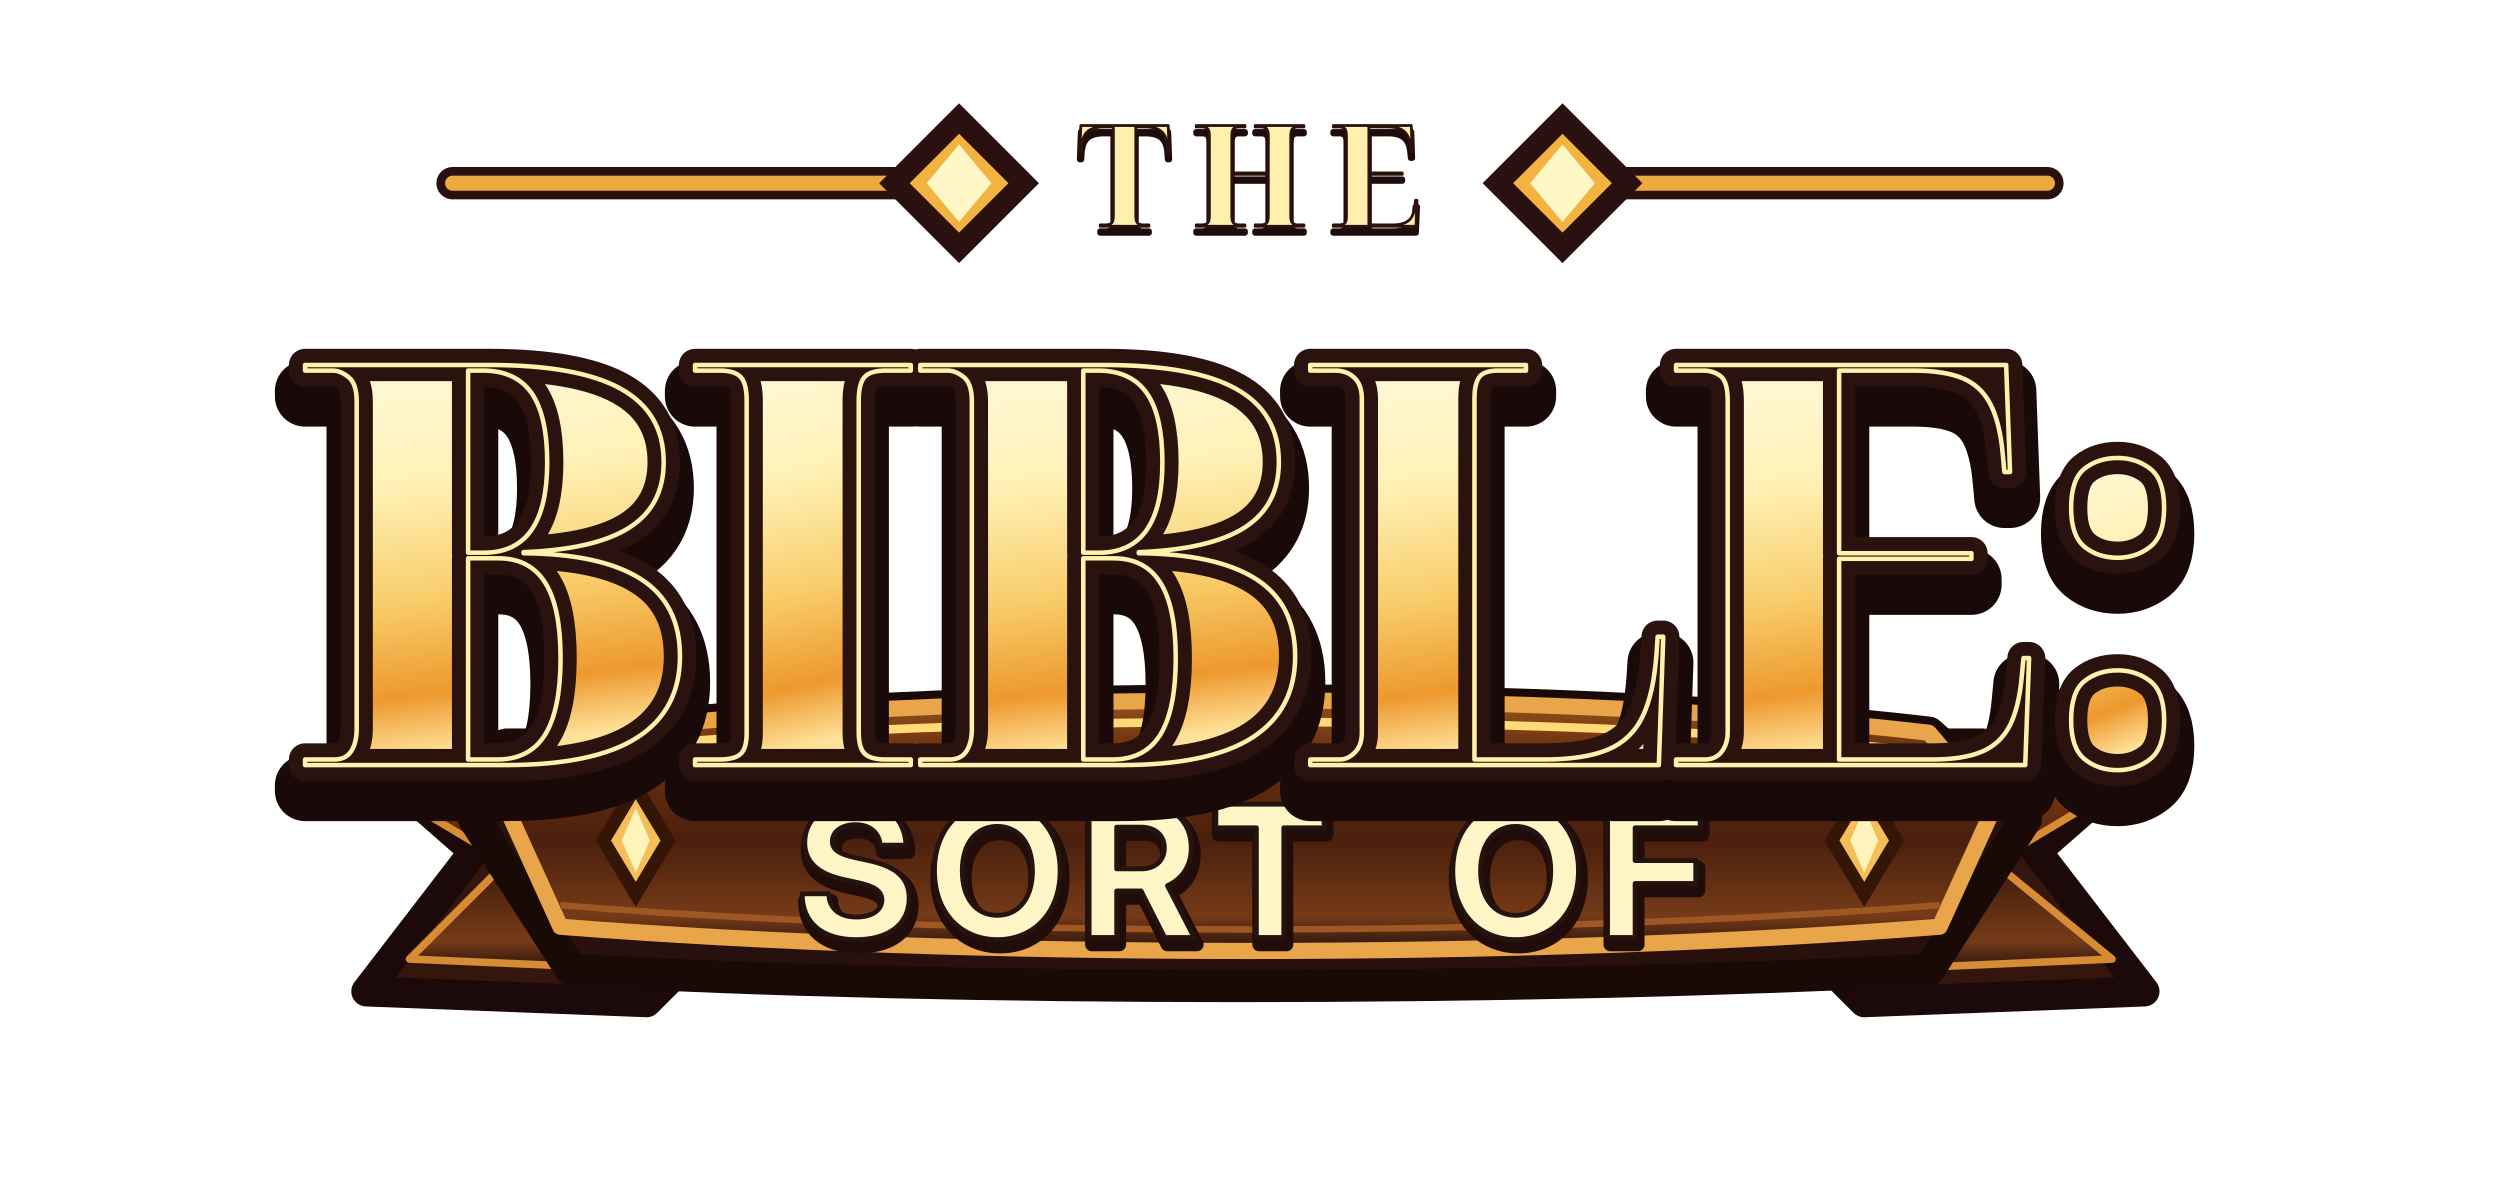
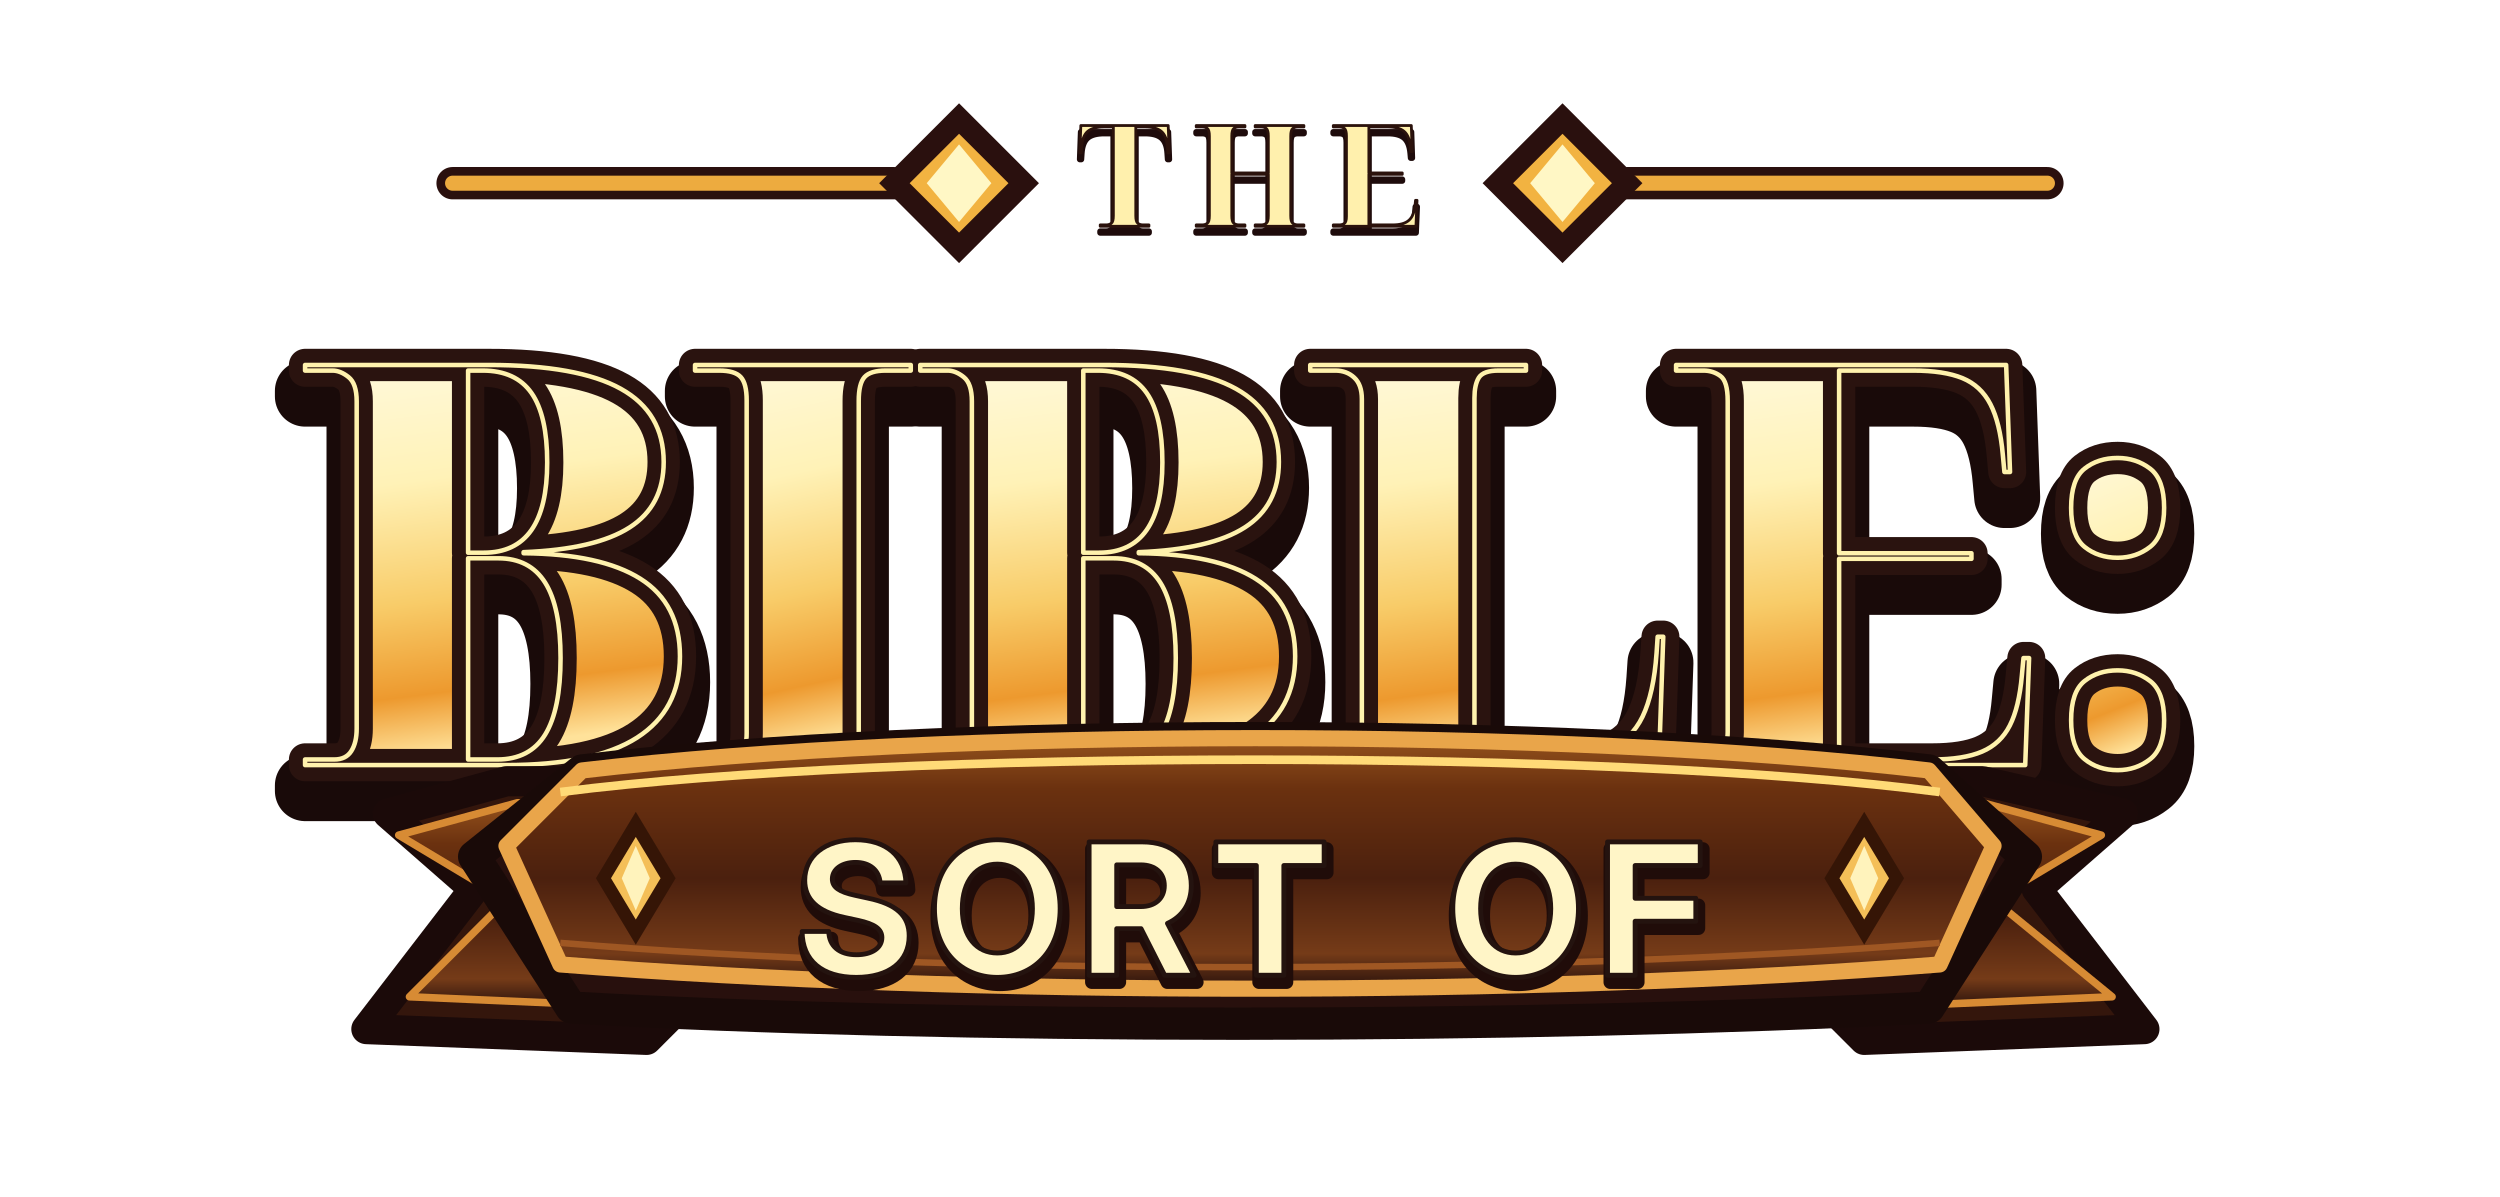
<svg xmlns="http://www.w3.org/2000/svg" width="928" height="444" viewBox="0 0 232 111">
  <defs>
    <linearGradient id="gold" x1="0%" y1="0%" x2="12%" y2="100%">
      <stop offset="0%" stop-color="#fff9dc" />
      <stop offset="32%" stop-color="#fff2b7" />
      <stop offset="62%" stop-color="#f8cc69" />
      <stop offset="85%" stop-color="#ed992e" />
      <stop offset="100%" stop-color="#ffe29a" />
    </linearGradient>
    <linearGradient id="wood" x1="0%" y1="0%" x2="0%" y2="100%">
      <stop offset="0%" stop-color="#93511c" />
      <stop offset="20%" stop-color="#6b310f" />
      <stop offset="56%" stop-color="#4b200e" />
      <stop offset="86%" stop-color="#753b18" />
      <stop offset="100%" stop-color="#28110c" />
    </linearGradient>
    <linearGradient id="ribbon" x1="0%" y1="0%" x2="0%" y2="100%">
      <stop offset="0%" stop-color="#fcdfa1" />
      <stop offset="35%" stop-color="#f1bb58" />
      <stop offset="77%" stop-color="#ab5d20" />
      <stop offset="100%" stop-color="#ffe7a2" />
    </linearGradient>
  </defs>
  <g transform="translate(0 1)">
    <path d="M42 16H83M151 16H190" stroke="#2a100e" stroke-width="3.0" stroke-linecap="round" />
    <path d="M42 16H83M151 16H190" stroke="#edab3f" stroke-width="1.4" stroke-linecap="round" />
    <path d="M83 16L89 10L95 16L89 22Z M139 16L145 10L151 16L145 22Z" fill="#f2b341" stroke="#2a100e" stroke-width="2" />
    <path d="M89 12.4L92 16L89 19.6L86 16Z M145 12.4L148 16L145 19.6L142 16Z" fill="#fff7c5" />
    <path d="M102.1 20V19.87H102.65Q102.94 19.87 103.13 19.72Q103.32 19.58 103.32 19.02V10.78H102.48Q101.42 10.78 100.93 11.2Q100.45 11.62 100.38 12.61L100.34 13.19H100.21L100.3 10.65H108.41L108.5 13.19H108.37L108.33 12.61Q108.27 11.62 107.78 11.2Q107.3 10.78 106.24 10.78H105.4V19.02Q105.4 19.58 105.59 19.72Q105.78 19.87 106.07 19.87H106.62V20Z" fill="#1e0b0b" stroke="#1e0b0b" stroke-width="0.55" stroke-linejoin="round" transform="translate(0 0.6)" />
    <path d="M111.01 20V19.87H111.56Q111.85 19.87 112.04 19.72Q112.23 19.58 112.23 19.02V11.63Q112.23 11.07 112.04 10.92Q111.85 10.78 111.56 10.78H111.01V10.65H115.53V10.78H114.98Q114.69 10.78 114.5 10.92Q114.31 11.07 114.31 11.63V15.05H117.7V11.63Q117.7 11.07 117.51 10.92Q117.32 10.78 117.03 10.78H116.48V10.65H121V10.78H120.45Q120.16 10.78 119.97 10.92Q119.78 11.07 119.78 11.63V19.02Q119.78 19.58 119.97 19.72Q120.16 19.87 120.45 19.87H121V20H116.48V19.87H117.03Q117.32 19.87 117.51 19.72Q117.7 19.58 117.7 19.02V15.18H114.31V19.02Q114.31 19.58 114.5 19.72Q114.69 19.87 114.98 19.87H115.53V20Z" fill="#1e0b0b" stroke="#1e0b0b" stroke-width="0.55" stroke-linejoin="round" transform="translate(0 0.6)" />
    <path d="M123.73 20V19.87H124.28Q124.55 19.87 124.75 19.74Q124.95 19.61 124.95 19.08V11.63Q124.95 11.07 124.76 10.92Q124.57 10.78 124.28 10.78H123.73V10.65H130.97L131.05 13.06H130.92L130.88 12.61Q130.79 11.62 130.31 11.2Q129.83 10.78 128.78 10.78H127.03V15.05H130.13V15.18H127.03V19.87H129.23Q130.28 19.87 130.75 19.44Q131.23 19.02 131.32 18.02L131.36 17.59H131.5L131.4 20Z" fill="#1e0b0b" stroke="#1e0b0b" stroke-width="0.55" stroke-linejoin="round" transform="translate(0 0.6)" />
    <path d="M102.1 20V19.87H102.65Q102.94 19.87 103.13 19.72Q103.32 19.58 103.32 19.02V10.78H102.48Q101.42 10.78 100.93 11.2Q100.45 11.62 100.38 12.61L100.34 13.19H100.21L100.3 10.65H108.41L108.5 13.19H108.37L108.33 12.61Q108.27 11.62 107.78 11.2Q107.3 10.78 106.24 10.78H105.4V19.02Q105.4 19.58 105.59 19.72Q105.78 19.87 106.07 19.87H106.62V20Z" fill="#fff0ad" stroke="#2b120c" stroke-width="0.26" stroke-linejoin="round" />
    <path d="M111.01 20V19.87H111.56Q111.85 19.87 112.04 19.72Q112.23 19.58 112.23 19.02V11.63Q112.23 11.07 112.04 10.92Q111.85 10.78 111.56 10.78H111.01V10.65H115.53V10.78H114.98Q114.69 10.78 114.5 10.92Q114.31 11.07 114.31 11.63V15.05H117.7V11.63Q117.7 11.07 117.51 10.92Q117.32 10.78 117.03 10.78H116.48V10.65H121V10.78H120.45Q120.16 10.78 119.97 10.92Q119.78 11.07 119.78 11.63V19.02Q119.78 19.58 119.97 19.72Q120.16 19.87 120.45 19.87H121V20H116.48V19.87H117.03Q117.32 19.87 117.51 19.72Q117.7 19.58 117.7 19.02V15.18H114.31V19.02Q114.31 19.58 114.5 19.72Q114.69 19.87 114.98 19.87H115.53V20Z" fill="#fff0ad" stroke="#2b120c" stroke-width="0.26" stroke-linejoin="round" />
    <path d="M123.73 20V19.87H124.28Q124.55 19.87 124.75 19.74Q124.95 19.61 124.95 19.08V11.63Q124.95 11.07 124.76 10.92Q124.57 10.78 124.28 10.78H123.73V10.65H130.97L131.05 13.06H130.92L130.88 12.61Q130.79 11.62 130.31 11.2Q129.83 10.78 128.78 10.78H127.03V15.05H130.13V15.18H127.03V19.87H129.23Q130.28 19.87 130.75 19.44Q131.23 19.02 131.32 18.02L131.36 17.59H131.5L131.4 20Z" fill="#fff0ad" stroke="#2b120c" stroke-width="0.26" stroke-linejoin="round" />
  </g>
-   <g transform="translate(0 -9)">
+   <g>
+     <path d="M28.31 71V70.48H31.02Q32.11 70.48 32.6 69.7Q33.1 68.92 33.1 67.62V37.25Q33.1 35.59 32.34 34.99Q31.59 34.39 30.86 34.39H28.31V33.87H45.37Q53.64 33.87 57.61 36.08Q61.59 38.29 61.59 42.87Q61.59 46.92 58.42 48.95Q55.25 50.98 48.59 51.24V51.34Q55.77 51.4 59.43 53.71Q63.1 56.02 63.1 60.91Q63.1 65.9 59.12 68.45Q55.14 71 46.93 71ZM44.9 51.29Q50.78 51.29 50.78 42.92Q50.78 38.55 49.32 36.47Q47.86 34.39 44.8 34.39H43.44V51.29ZM46.15 70.48Q49.16 70.48 50.59 68.17Q52.02 65.85 52.02 61.07Q52.02 56.34 50.59 54.07Q49.16 51.81 46.25 51.81H43.44V70.48Z" fill="#25100d" stroke="#190a09" stroke-width="5.6" stroke-linejoin="round" transform="translate(0 2.4)" />
+     <path d="M64.5 71V70.48H66.74Q68.19 70.48 68.74 69.96Q69.29 69.44 69.29 68.04V37.15Q69.29 35.59 68.74 34.99Q68.19 34.39 66.74 34.39H64.5V33.87H84.52V34.39H82.18Q80.78 34.39 80.23 34.99Q79.69 35.59 79.69 37.2V67.93Q79.69 69.39 80.23 69.93Q80.78 70.48 82.18 70.48H84.52V71Z" fill="#25100d" stroke="#190a09" stroke-width="5.6" stroke-linejoin="round" transform="translate(0 2.4)" />
+     <path d="M85.4 71V70.48H88.11Q89.2 70.48 89.69 69.7Q90.19 68.92 90.19 67.62V37.25Q90.19 35.59 89.43 34.99Q88.68 34.39 87.95 34.39H85.4V33.87H102.46Q110.73 33.87 114.7 36.08Q118.68 38.29 118.68 42.87Q118.68 46.92 115.51 48.95Q112.34 50.98 105.68 51.24V51.34Q112.86 51.4 116.52 53.71Q120.19 56.02 120.19 60.91Q120.19 65.9 116.21 68.45Q112.23 71 104.02 71ZM101.99 51.29Q107.87 51.29 107.87 42.92Q107.87 38.55 106.41 36.47Q104.95 34.39 101.89 34.39H100.53V51.29ZM103.24 70.48Q106.25 70.48 107.68 68.17Q109.11 65.85 109.11 61.07Q109.11 56.34 107.68 54.07Q106.25 51.81 103.34 51.81H100.53V70.48Z" fill="#25100d" stroke="#190a09" stroke-width="5.6" stroke-linejoin="round" transform="translate(0 2.4)" />
+     <path d="M121.59 71V70.48H124.35Q125.08 70.48 125.73 69.83Q126.38 69.18 126.38 67.98V37.04Q126.38 35.69 125.67 35.04Q124.97 34.39 123.93 34.39H121.59V33.87H141.61V34.39H139.06Q137.66 34.39 137.24 35.04Q136.83 35.69 136.83 36.94V70.48H143.33Q147.02 70.48 149.2 69.57Q151.39 68.66 152.43 66.5Q153.47 64.34 153.73 60.6L153.83 59.09H154.35L153.94 71Z" fill="#25100d" stroke="#190a09" stroke-width="5.6" stroke-linejoin="round" transform="translate(0 2.4)" />
+     <path d="M155.54 71V70.48H158.19Q159.23 70.48 159.78 69.75Q160.33 69.02 160.33 67.93V37.2Q160.33 35.38 159.65 34.89Q158.97 34.39 158.09 34.39H155.54V33.87H186.17L186.53 43.8H186.01L185.86 42.19Q185.6 39.23 184.71 37.51Q183.83 35.8 182.11 35.09Q180.4 34.39 177.54 34.39H170.67V51.34H182.95V51.86H170.67V70.48H179.31Q182.22 70.48 183.93 69.75Q185.65 69.02 186.51 67.33Q187.37 65.64 187.63 62.68L187.78 61.07H188.3L187.94 71Z" fill="#25100d" stroke="#190a09" stroke-width="5.6" stroke-linejoin="round" transform="translate(0 2.4)" />
+     <path d="M196.52 51.76Q194.7 51.76 193.45 50.75Q192.2 49.73 192.2 47.13Q192.2 44.48 193.45 43.49Q194.7 42.5 196.52 42.5Q198.23 42.5 199.53 43.49Q200.83 44.48 200.83 47.13Q200.83 49.73 199.53 50.75Q198.23 51.76 196.52 51.76ZM196.52 71.47Q194.7 71.47 193.45 70.45Q192.2 69.44 192.2 66.84Q192.2 64.19 193.45 63.2Q194.7 62.21 196.52 62.21Q198.23 62.21 199.53 63.2Q200.83 64.19 200.83 66.84Q200.83 69.44 199.53 70.45Q198.23 71.47 196.52 71.47Z" fill="#25100d" stroke="#190a09" stroke-width="5.6" stroke-linejoin="round" transform="translate(0 2.4)" />
+     <path d="M28.31 71V70.48H31.02Q32.11 70.48 32.6 69.7Q33.1 68.92 33.1 67.62V37.25Q33.1 35.59 32.34 34.99Q31.59 34.39 30.86 34.39H28.31V33.87H45.37Q53.64 33.87 57.61 36.08Q61.59 38.29 61.59 42.87Q61.59 46.92 58.42 48.95Q55.25 50.98 48.59 51.24V51.34Q55.77 51.4 59.43 53.71Q63.1 56.02 63.1 60.91Q63.1 65.9 59.12 68.45Q55.14 71 46.93 71ZM44.9 51.29Q50.78 51.29 50.78 42.92Q50.78 38.55 49.32 36.47Q47.86 34.39 44.8 34.39H43.44V51.29ZM46.15 70.48Q49.16 70.48 50.59 68.17Q52.02 65.85 52.02 61.07Q52.02 56.34 50.59 54.07Q49.16 51.81 46.25 51.81H43.44V70.48Z" fill="url(#gold)" stroke="#2a130f" stroke-width="3.0" stroke-linejoin="round" />
+     <path d="M64.5 71V70.48H66.74Q68.19 70.48 68.74 69.96Q69.29 69.44 69.29 68.04V37.15Q69.29 35.59 68.74 34.99Q68.19 34.39 66.74 34.39H64.5V33.87H84.52V34.39H82.18Q80.78 34.39 80.23 34.99Q79.69 35.59 79.69 37.2V67.93Q79.69 69.39 80.23 69.93Q80.78 70.48 82.18 70.48H84.52V71Z" fill="url(#gold)" stroke="#2a130f" stroke-width="3.0" stroke-linejoin="round" />
+     <path d="M85.4 71V70.48H88.11Q89.2 70.48 89.69 69.7Q90.19 68.92 90.19 67.62V37.25Q90.19 35.59 89.43 34.99Q88.68 34.39 87.95 34.39H85.4V33.87H102.46Q110.73 33.87 114.7 36.08Q118.68 38.29 118.68 42.87Q118.68 46.92 115.51 48.95Q112.34 50.98 105.68 51.24V51.34Q112.86 51.4 116.52 53.71Q120.19 56.02 120.19 60.91Q120.19 65.9 116.21 68.45Q112.23 71 104.02 71ZM101.99 51.29Q107.87 51.29 107.87 42.92Q107.87 38.55 106.41 36.47Q104.95 34.39 101.89 34.39H100.53V51.29ZM103.24 70.48Q106.25 70.48 107.68 68.17Q109.11 65.85 109.11 61.07Q109.11 56.34 107.68 54.07Q106.25 51.81 103.34 51.81H100.53V70.48Z" fill="url(#gold)" stroke="#2a130f" stroke-width="3.0" stroke-linejoin="round" />
+     <path d="M121.59 71V70.48H124.35Q125.08 70.48 125.73 69.83Q126.38 69.18 126.38 67.98V37.04Q126.38 35.69 125.67 35.04Q124.97 34.39 123.93 34.39H121.59V33.87H141.61V34.39H139.06Q137.66 34.39 137.24 35.04Q136.83 35.69 136.83 36.94V70.48H143.33Q147.02 70.48 149.2 69.57Q151.39 68.66 152.43 66.5Q153.47 64.34 153.73 60.6L153.83 59.09H154.35L153.94 71Z" fill="url(#gold)" stroke="#2a130f" stroke-width="3.0" stroke-linejoin="round" />
+     <path d="M155.54 71V70.48H158.19Q159.23 70.48 159.78 69.75Q160.33 69.02 160.33 67.93V37.2Q160.33 35.38 159.65 34.89Q158.97 34.39 158.09 34.39H155.54V33.87H186.17L186.53 43.8H186.01L185.86 42.19Q185.6 39.23 184.71 37.51Q183.83 35.8 182.11 35.09Q180.4 34.39 177.54 34.39H170.67V51.34H182.95V51.86H170.67V70.48H179.31Q182.22 70.48 183.93 69.75Q185.65 69.02 186.51 67.33Q187.37 65.64 187.63 62.68L187.78 61.07H188.3L187.94 71Z" fill="url(#gold)" stroke="#2a130f" stroke-width="3.0" stroke-linejoin="round" />
+     <path d="M196.52 51.76Q194.7 51.76 193.45 50.75Q192.2 49.73 192.2 47.13Q192.2 44.48 193.45 43.49Q194.7 42.5 196.52 42.5Q198.23 42.5 199.53 43.49Q200.83 44.48 200.83 47.13Q200.83 49.73 199.53 50.75Q198.23 51.76 196.52 51.76ZM196.52 71.47Q194.7 71.47 193.45 70.45Q192.2 69.44 192.2 66.84Q192.2 64.19 193.45 63.2Q194.7 62.21 196.52 62.21Q198.23 62.21 199.53 63.2Q200.83 64.19 200.83 66.84Q200.83 69.44 199.53 70.45Q198.23 71.47 196.52 71.47Z" fill="url(#gold)" stroke="#2a130f" stroke-width="3.0" stroke-linejoin="round" />
+     <path d="M28.31 71V70.48H31.02Q32.11 70.48 32.6 69.7Q33.1 68.92 33.1 67.62V37.25Q33.1 35.59 32.34 34.99Q31.59 34.39 30.86 34.39H28.31V33.87H45.37Q53.64 33.87 57.61 36.08Q61.59 38.29 61.59 42.87Q61.59 46.92 58.42 48.95Q55.25 50.98 48.59 51.24V51.34Q55.77 51.4 59.43 53.71Q63.1 56.02 63.1 60.91Q63.1 65.9 59.12 68.45Q55.14 71 46.93 71ZM44.9 51.29Q50.78 51.29 50.78 42.92Q50.78 38.55 49.32 36.47Q47.86 34.39 44.8 34.39H43.44V51.29ZM46.15 70.48Q49.16 70.48 50.59 68.17Q52.02 65.85 52.02 61.07Q52.02 56.34 50.59 54.07Q49.16 51.81 46.25 51.81H43.44V70.48Z" fill="none" stroke="#fff2ad" stroke-width="0.42" stroke-linejoin="round" />
+     <path d="M64.5 71V70.48H66.74Q68.19 70.48 68.74 69.96Q69.29 69.44 69.29 68.04V37.15Q69.29 35.59 68.74 34.99Q68.19 34.39 66.74 34.39H64.5V33.87H84.52V34.39H82.18Q80.78 34.39 80.23 34.99Q79.69 35.59 79.69 37.2V67.93Q79.69 69.39 80.23 69.93Q80.78 70.48 82.18 70.48H84.52V71Z" fill="none" stroke="#fff2ad" stroke-width="0.42" stroke-linejoin="round" />
+     <path d="M85.4 71V70.48H88.11Q89.2 70.48 89.69 69.7Q90.19 68.92 90.19 67.62V37.25Q90.19 35.59 89.43 34.99Q88.68 34.39 87.95 34.39H85.4V33.87H102.46Q110.73 33.87 114.7 36.08Q118.68 38.29 118.68 42.87Q118.68 46.92 115.51 48.95Q112.34 50.98 105.68 51.24V51.34Q112.86 51.4 116.52 53.71Q120.19 56.02 120.19 60.91Q120.19 65.9 116.21 68.45Q112.23 71 104.02 71ZM101.99 51.29Q107.87 51.29 107.87 42.92Q107.87 38.55 106.41 36.47Q104.95 34.39 101.89 34.39H100.53V51.29ZM103.24 70.48Q106.25 70.48 107.68 68.17Q109.11 65.85 109.11 61.07Q109.11 56.34 107.68 54.07Q106.25 51.81 103.34 51.81H100.53V70.48Z" fill="none" stroke="#fff2ad" stroke-width="0.42" stroke-linejoin="round" />
+     <path d="M121.59 71V70.48H124.35Q125.08 70.48 125.73 69.83Q126.38 69.18 126.38 67.98V37.04Q126.38 35.69 125.67 35.04Q124.97 34.39 123.93 34.39H121.59V33.87H141.61V34.39H139.06Q137.66 34.39 137.24 35.04Q136.83 35.69 136.83 36.94V70.48H143.33Q147.02 70.48 149.2 69.57Q151.39 68.66 152.43 66.5Q153.47 64.34 153.73 60.6L153.83 59.09H154.35L153.94 71Z" fill="none" stroke="#fff2ad" stroke-width="0.42" stroke-linejoin="round" />
+     <path d="M155.54 71V70.48H158.19Q159.23 70.48 159.78 69.75Q160.33 69.02 160.33 67.93V37.2Q160.33 35.38 159.65 34.89Q158.97 34.39 158.09 34.39H155.54V33.87H186.17L186.53 43.8H186.01L185.86 42.19Q185.6 39.23 184.71 37.51Q183.83 35.8 182.11 35.09Q180.4 34.39 177.54 34.39H170.67V51.34H182.95V51.86H170.67V70.48H179.31Q182.22 70.48 183.93 69.75Q185.65 69.02 186.51 67.33Q187.37 65.64 187.63 62.68L187.78 61.07H188.3L187.94 71Z" fill="none" stroke="#fff2ad" stroke-width="0.42" stroke-linejoin="round" />
+     <path d="M196.52 51.76Q194.7 51.76 193.45 50.75Q192.2 49.73 192.2 47.13Q192.2 44.48 193.45 43.49Q194.7 42.5 196.52 42.5Q198.23 42.5 199.53 43.49Q200.83 44.48 200.83 47.13Q200.83 49.73 199.53 50.75Q198.23 51.76 196.52 51.76ZM196.52 71.47Q194.7 71.47 193.45 70.45Q192.2 69.44 192.2 66.84Q192.2 64.19 193.45 63.2Q194.7 62.21 196.52 62.21Q198.23 62.21 199.53 63.2Q200.83 64.19 200.83 66.84Q200.83 69.44 199.53 70.45Q198.23 71.47 196.52 71.47Z" fill="none" stroke="#fff2ad" stroke-width="0.42" stroke-linejoin="round" />
+   </g>
+   <g transform="translate(0 -5.5)">
    <path d="M47 78L36 81L44 88L34 101L60 102L66 96L167 96L173 102L199 101L189 88L197 81L184 78Z" fill="#34160c" stroke="#1b0a09" stroke-width="2.8" stroke-linejoin="round" />
    <path d="M48 80L37 83L47 89L38 98L61 99L66 94L167 94L173 99L196 98L185 89L195 83L184 80Z" fill="url(#wood)" stroke="#d78b34" stroke-width="0.7" stroke-linejoin="round" />
    <path d="M54 77C88 73,145 73,179 77L188 85L179 99C141 101,88 101,53 99L44 85Z" fill="#28100d" stroke="#190a08" stroke-width="3" stroke-linejoin="round" />
    <path d="M54 77C88 73,145 73,179 77L185 84L180 95C142 98,90 98,52 95L47 84Z" fill="url(#wood)" stroke="#e9a54a" stroke-width="1.5" stroke-linejoin="round" />
    <path d="M52 79C83 75,150 75,180 79" fill="none" stroke="#ffda77" stroke-width="0.8" />
    <path d="M52 93C88 96,142 96,180 93" fill="none" stroke="#9f5723" stroke-width="0.6" />
    <path d="M79.46 96.2C82.51 96.2 84.37 94.73 84.37 92.35C84.37 90.49 83.2 89.4 80.56 88.85L79.37 88.59C77.85 88.26 77.24 87.83 77.24 87.07C77.24 86.16 78.13 85.53 79.39 85.53C80.72 85.53 81.59 86.26 81.68 87.43H84.07C83.99 84.94 82.23 83.43 79.38 83.43C76.57 83.43 74.68 84.94 74.68 87.19C74.68 88.96 75.87 90.1 78.32 90.63L79.62 90.91C81.19 91.25 81.84 91.72 81.84 92.51C81.84 93.48 80.9 94.1 79.48 94.1C77.89 94.1 76.94 93.3 76.91 91.94H74.44C74.44 94.63 76.29 96.2 79.46 96.2Z" fill="#200c09" stroke="#200c09" stroke-width="1.25" stroke-linejoin="round" transform="translate(0.25 0.65)" />
    <path d="M92.55 96.2C95.88 96.2 98.38 93.76 98.38 89.82C98.38 85.88 95.88 83.43 92.55 83.43C89.22 83.43 86.72 85.88 86.72 89.82C86.72 93.74 89.22 96.2 92.55 96.2ZM92.55 93.94C90.64 93.94 89.3 92.45 89.3 89.82C89.3 87.19 90.64 85.69 92.55 85.69C94.46 85.69 95.81 87.19 95.81 89.82C95.81 92.45 94.46 93.94 92.55 93.94Z" fill="#200c09" stroke="#200c09" stroke-width="1.25" stroke-linejoin="round" transform="translate(0.25 0.65)" />
    <path d="M101.07 96H103.63V91.68H105.87C105.88 91.68 105.89 91.68 105.89 91.68L108.08 96H110.82L108.34 91.19C109.73 90.56 110.55 89.33 110.55 87.69C110.55 85.2 108.81 83.63 106.02 83.63H101.07ZM103.63 89.63V85.76H105.86C107.21 85.76 108.05 86.51 108.05 87.69C108.05 88.87 107.21 89.63 105.87 89.63Z" fill="#200c09" stroke="#200c09" stroke-width="1.25" stroke-linejoin="round" transform="translate(0.25 0.65)" />
    <path d="M112.83 85.82H116.59V96H119.14V85.82H122.88V83.63H112.83Z" fill="#200c09" stroke="#200c09" stroke-width="1.25" stroke-linejoin="round" transform="translate(0.25 0.65)" />
    <path d="M140.65 96.2C143.98 96.2 146.48 93.76 146.48 89.82C146.48 85.88 143.98 83.43 140.65 83.43C137.32 83.43 134.82 85.88 134.82 89.82C134.82 93.74 137.32 96.2 140.65 96.2ZM140.65 93.94C138.74 93.94 137.4 92.45 137.4 89.82C137.4 87.19 138.74 85.69 140.65 85.69C142.56 85.69 143.91 87.19 143.91 89.82C143.91 92.45 142.56 93.94 140.65 93.94Z" fill="#200c09" stroke="#200c09" stroke-width="1.25" stroke-linejoin="round" transform="translate(0.25 0.65)" />
    <path d="M149.18 96H151.74V90.99H157.37V88.86H151.74V85.82H157.78V83.63H149.18Z" fill="#200c09" stroke="#200c09" stroke-width="1.25" stroke-linejoin="round" transform="translate(0.25 0.65)" />
    <path d="M79.46 96.2C82.51 96.2 84.37 94.73 84.37 92.35C84.37 90.49 83.2 89.4 80.56 88.85L79.37 88.59C77.85 88.26 77.24 87.83 77.24 87.07C77.24 86.16 78.13 85.53 79.39 85.53C80.72 85.53 81.59 86.26 81.68 87.43H84.07C83.99 84.94 82.23 83.43 79.38 83.43C76.57 83.43 74.68 84.94 74.68 87.19C74.68 88.96 75.87 90.1 78.32 90.63L79.62 90.91C81.19 91.25 81.84 91.72 81.84 92.51C81.84 93.48 80.9 94.1 79.48 94.1C77.89 94.1 76.94 93.3 76.91 91.94H74.44C74.44 94.63 76.29 96.2 79.46 96.2Z" fill="#fff5c7" stroke="#24130f" stroke-width="0.45" stroke-linejoin="round" />
    <path d="M92.55 96.2C95.88 96.2 98.38 93.76 98.38 89.82C98.38 85.88 95.88 83.43 92.55 83.43C89.22 83.43 86.72 85.88 86.72 89.82C86.72 93.74 89.22 96.2 92.55 96.2ZM92.55 93.94C90.64 93.94 89.3 92.45 89.3 89.82C89.3 87.19 90.64 85.69 92.55 85.69C94.46 85.69 95.81 87.19 95.81 89.82C95.81 92.45 94.46 93.94 92.55 93.94Z" fill="#fff5c7" stroke="#24130f" stroke-width="0.45" stroke-linejoin="round" />
    <path d="M101.07 96H103.63V91.68H105.87C105.88 91.68 105.89 91.68 105.89 91.68L108.08 96H110.82L108.34 91.19C109.73 90.56 110.55 89.33 110.55 87.69C110.55 85.2 108.81 83.63 106.02 83.63H101.07ZM103.63 89.63V85.76H105.86C107.21 85.76 108.05 86.51 108.05 87.69C108.05 88.87 107.21 89.63 105.87 89.63Z" fill="#fff5c7" stroke="#24130f" stroke-width="0.45" stroke-linejoin="round" />
    <path d="M112.83 85.82H116.59V96H119.14V85.82H122.88V83.63H112.83Z" fill="#fff5c7" stroke="#24130f" stroke-width="0.45" stroke-linejoin="round" />
    <path d="M140.65 96.2C143.98 96.2 146.48 93.76 146.48 89.82C146.48 85.88 143.98 83.43 140.65 83.43C137.32 83.43 134.82 85.88 134.82 89.82C134.82 93.74 137.32 96.2 140.65 96.2ZM140.65 93.94C138.74 93.94 137.4 92.45 137.4 89.82C137.4 87.19 138.74 85.69 140.65 85.69C142.56 85.69 143.91 87.19 143.91 89.82C143.91 92.45 142.56 93.94 140.65 93.94Z" fill="#fff5c7" stroke="#24130f" stroke-width="0.45" stroke-linejoin="round" />
    <path d="M149.18 96H151.74V90.99H157.37V88.86H151.74V85.82H157.78V83.63H149.18Z" fill="#fff5c7" stroke="#24130f" stroke-width="0.45" stroke-linejoin="round" />
    <path d="M56 87L59 82L62 87L59 92Z M170 87L173 82L176 87L173 92Z" fill="#f4bf58" stroke="#351506" stroke-width="1.2" />
    <path d="M59 84L60.3 87L59 90L57.7 87Z M173 84L174.3 87L173 90L171.7 87Z" fill="#fff3bc" />
  </g>
-   <g>
-     <path d="M28.31 71V70.48H31.02Q32.11 70.48 32.6 69.7Q33.1 68.92 33.1 67.62V37.25Q33.1 35.59 32.34 34.99Q31.59 34.39 30.86 34.39H28.31V33.87H45.37Q53.64 33.87 57.61 36.08Q61.59 38.29 61.59 42.87Q61.59 46.92 58.42 48.95Q55.25 50.98 48.59 51.24V51.34Q55.77 51.4 59.43 53.71Q63.1 56.02 63.1 60.91Q63.1 65.9 59.12 68.45Q55.14 71 46.93 71ZM44.9 51.29Q50.78 51.29 50.78 42.92Q50.78 38.55 49.32 36.47Q47.86 34.39 44.8 34.39H43.44V51.29ZM46.15 70.48Q49.16 70.48 50.59 68.17Q52.02 65.85 52.02 61.07Q52.02 56.34 50.59 54.07Q49.16 51.81 46.25 51.81H43.44V70.48Z" fill="#25100d" stroke="#190a09" stroke-width="5.6" stroke-linejoin="round" transform="translate(0 2.4)" />
-     <path d="M64.5 71V70.48H66.74Q68.19 70.48 68.74 69.96Q69.29 69.44 69.29 68.04V37.15Q69.29 35.59 68.74 34.99Q68.19 34.39 66.74 34.39H64.5V33.87H84.52V34.39H82.18Q80.78 34.39 80.23 34.99Q79.69 35.59 79.69 37.2V67.93Q79.69 69.39 80.23 69.93Q80.78 70.48 82.18 70.48H84.52V71Z" fill="#25100d" stroke="#190a09" stroke-width="5.6" stroke-linejoin="round" transform="translate(0 2.4)" />
-     <path d="M85.4 71V70.48H88.11Q89.2 70.48 89.69 69.7Q90.19 68.92 90.19 67.62V37.25Q90.19 35.59 89.43 34.99Q88.68 34.39 87.95 34.39H85.4V33.87H102.46Q110.73 33.87 114.7 36.08Q118.68 38.29 118.68 42.87Q118.68 46.92 115.51 48.95Q112.34 50.98 105.68 51.24V51.34Q112.86 51.4 116.52 53.71Q120.19 56.02 120.19 60.91Q120.19 65.9 116.21 68.45Q112.23 71 104.02 71ZM101.99 51.29Q107.87 51.29 107.87 42.92Q107.87 38.55 106.41 36.47Q104.95 34.39 101.89 34.39H100.53V51.29ZM103.24 70.48Q106.25 70.48 107.68 68.17Q109.11 65.85 109.11 61.07Q109.11 56.34 107.68 54.07Q106.25 51.81 103.34 51.81H100.53V70.48Z" fill="#25100d" stroke="#190a09" stroke-width="5.6" stroke-linejoin="round" transform="translate(0 2.4)" />
-     <path d="M121.59 71V70.48H124.35Q125.08 70.48 125.73 69.83Q126.38 69.18 126.38 67.98V37.04Q126.38 35.69 125.67 35.04Q124.97 34.39 123.93 34.39H121.59V33.87H141.61V34.39H139.06Q137.66 34.39 137.24 35.04Q136.83 35.69 136.83 36.94V70.48H143.33Q147.02 70.48 149.2 69.57Q151.39 68.66 152.43 66.5Q153.47 64.34 153.73 60.6L153.83 59.09H154.35L153.94 71Z" fill="#25100d" stroke="#190a09" stroke-width="5.6" stroke-linejoin="round" transform="translate(0 2.4)" />
-     <path d="M155.54 71V70.48H158.19Q159.23 70.48 159.78 69.75Q160.33 69.02 160.33 67.93V37.2Q160.33 35.38 159.65 34.89Q158.97 34.39 158.09 34.39H155.54V33.87H186.17L186.53 43.8H186.01L185.86 42.19Q185.6 39.23 184.71 37.51Q183.83 35.8 182.11 35.09Q180.4 34.39 177.54 34.39H170.67V51.34H182.95V51.86H170.67V70.48H179.31Q182.22 70.48 183.93 69.75Q185.65 69.02 186.51 67.33Q187.37 65.64 187.63 62.68L187.78 61.07H188.3L187.94 71Z" fill="#25100d" stroke="#190a09" stroke-width="5.6" stroke-linejoin="round" transform="translate(0 2.4)" />
-     <path d="M196.52 51.76Q194.7 51.76 193.45 50.75Q192.2 49.73 192.2 47.13Q192.2 44.48 193.45 43.49Q194.7 42.5 196.52 42.5Q198.23 42.5 199.53 43.49Q200.83 44.48 200.83 47.13Q200.83 49.73 199.53 50.75Q198.23 51.76 196.52 51.76ZM196.52 71.47Q194.7 71.47 193.45 70.45Q192.2 69.44 192.2 66.84Q192.2 64.19 193.45 63.2Q194.7 62.21 196.52 62.21Q198.23 62.21 199.53 63.2Q200.83 64.19 200.83 66.84Q200.83 69.44 199.53 70.45Q198.23 71.47 196.52 71.47Z" fill="#25100d" stroke="#190a09" stroke-width="5.6" stroke-linejoin="round" transform="translate(0 2.4)" />
-     <path d="M28.31 71V70.48H31.02Q32.11 70.48 32.6 69.7Q33.1 68.92 33.1 67.62V37.25Q33.1 35.59 32.34 34.99Q31.59 34.39 30.86 34.39H28.31V33.87H45.37Q53.64 33.87 57.61 36.08Q61.59 38.29 61.59 42.87Q61.59 46.92 58.42 48.95Q55.25 50.98 48.59 51.24V51.34Q55.77 51.4 59.43 53.71Q63.1 56.02 63.1 60.91Q63.1 65.9 59.12 68.45Q55.14 71 46.93 71ZM44.9 51.29Q50.78 51.29 50.78 42.92Q50.78 38.55 49.32 36.47Q47.86 34.39 44.8 34.39H43.44V51.29ZM46.15 70.48Q49.16 70.48 50.59 68.17Q52.02 65.85 52.02 61.07Q52.02 56.34 50.59 54.07Q49.16 51.81 46.25 51.81H43.44V70.48Z" fill="url(#gold)" stroke="#2a130f" stroke-width="3.0" stroke-linejoin="round" />
-     <path d="M64.5 71V70.48H66.74Q68.19 70.48 68.74 69.96Q69.29 69.44 69.29 68.04V37.15Q69.29 35.59 68.74 34.99Q68.19 34.39 66.74 34.39H64.5V33.87H84.52V34.39H82.18Q80.78 34.39 80.23 34.99Q79.69 35.59 79.69 37.2V67.93Q79.69 69.39 80.23 69.93Q80.78 70.48 82.18 70.48H84.52V71Z" fill="url(#gold)" stroke="#2a130f" stroke-width="3.0" stroke-linejoin="round" />
-     <path d="M85.4 71V70.48H88.11Q89.2 70.48 89.69 69.7Q90.19 68.92 90.19 67.62V37.25Q90.19 35.59 89.43 34.99Q88.68 34.39 87.95 34.39H85.4V33.87H102.46Q110.73 33.87 114.7 36.08Q118.68 38.29 118.68 42.87Q118.68 46.92 115.51 48.95Q112.34 50.98 105.68 51.24V51.34Q112.86 51.4 116.52 53.71Q120.19 56.02 120.19 60.91Q120.19 65.9 116.21 68.45Q112.23 71 104.02 71ZM101.99 51.29Q107.87 51.29 107.87 42.92Q107.87 38.55 106.41 36.47Q104.95 34.39 101.89 34.39H100.53V51.29ZM103.24 70.48Q106.25 70.48 107.68 68.17Q109.11 65.85 109.11 61.07Q109.11 56.34 107.68 54.07Q106.25 51.81 103.34 51.81H100.53V70.48Z" fill="url(#gold)" stroke="#2a130f" stroke-width="3.0" stroke-linejoin="round" />
-     <path d="M121.59 71V70.48H124.35Q125.08 70.48 125.73 69.83Q126.38 69.18 126.38 67.98V37.04Q126.38 35.69 125.67 35.04Q124.97 34.39 123.93 34.39H121.59V33.87H141.61V34.39H139.06Q137.66 34.39 137.24 35.04Q136.83 35.69 136.83 36.94V70.48H143.33Q147.02 70.48 149.2 69.57Q151.39 68.66 152.43 66.5Q153.47 64.34 153.73 60.6L153.83 59.09H154.35L153.94 71Z" fill="url(#gold)" stroke="#2a130f" stroke-width="3.0" stroke-linejoin="round" />
-     <path d="M155.54 71V70.48H158.19Q159.23 70.48 159.78 69.75Q160.33 69.02 160.33 67.93V37.2Q160.33 35.38 159.65 34.89Q158.97 34.39 158.09 34.39H155.54V33.87H186.17L186.53 43.8H186.01L185.86 42.19Q185.6 39.23 184.71 37.51Q183.83 35.8 182.11 35.09Q180.4 34.39 177.54 34.39H170.67V51.34H182.95V51.86H170.67V70.48H179.31Q182.22 70.48 183.93 69.75Q185.65 69.02 186.51 67.33Q187.37 65.64 187.63 62.68L187.78 61.07H188.3L187.94 71Z" fill="url(#gold)" stroke="#2a130f" stroke-width="3.0" stroke-linejoin="round" />
-     <path d="M196.52 51.76Q194.7 51.76 193.45 50.75Q192.2 49.73 192.2 47.13Q192.2 44.48 193.45 43.49Q194.7 42.5 196.52 42.5Q198.23 42.5 199.53 43.49Q200.83 44.48 200.83 47.13Q200.83 49.73 199.53 50.75Q198.23 51.76 196.52 51.76ZM196.52 71.47Q194.7 71.47 193.45 70.45Q192.2 69.44 192.2 66.84Q192.2 64.19 193.45 63.2Q194.7 62.21 196.52 62.21Q198.23 62.21 199.53 63.2Q200.83 64.19 200.83 66.84Q200.83 69.44 199.53 70.45Q198.23 71.47 196.52 71.47Z" fill="url(#gold)" stroke="#2a130f" stroke-width="3.0" stroke-linejoin="round" />
-     <path d="M28.31 71V70.48H31.02Q32.11 70.48 32.6 69.7Q33.1 68.92 33.1 67.62V37.25Q33.1 35.59 32.34 34.99Q31.59 34.39 30.86 34.39H28.31V33.87H45.37Q53.64 33.87 57.61 36.08Q61.59 38.29 61.59 42.87Q61.59 46.92 58.42 48.95Q55.25 50.98 48.59 51.24V51.34Q55.77 51.4 59.43 53.71Q63.1 56.02 63.1 60.91Q63.1 65.9 59.12 68.45Q55.14 71 46.93 71ZM44.9 51.29Q50.78 51.29 50.78 42.92Q50.78 38.55 49.32 36.47Q47.86 34.39 44.8 34.39H43.44V51.29ZM46.15 70.48Q49.16 70.48 50.59 68.17Q52.02 65.85 52.02 61.07Q52.02 56.34 50.59 54.07Q49.16 51.81 46.25 51.81H43.44V70.48Z" fill="none" stroke="#fff2ad" stroke-width="0.42" stroke-linejoin="round" />
-     <path d="M64.5 71V70.48H66.74Q68.19 70.48 68.74 69.96Q69.29 69.44 69.29 68.04V37.15Q69.29 35.59 68.74 34.99Q68.19 34.39 66.74 34.39H64.5V33.87H84.52V34.39H82.18Q80.78 34.39 80.23 34.99Q79.69 35.59 79.69 37.2V67.93Q79.69 69.39 80.23 69.93Q80.78 70.48 82.18 70.48H84.52V71Z" fill="none" stroke="#fff2ad" stroke-width="0.42" stroke-linejoin="round" />
-     <path d="M85.4 71V70.48H88.11Q89.2 70.48 89.69 69.7Q90.19 68.92 90.19 67.62V37.25Q90.19 35.59 89.43 34.99Q88.68 34.39 87.95 34.39H85.4V33.87H102.46Q110.73 33.87 114.7 36.08Q118.68 38.29 118.68 42.87Q118.68 46.92 115.51 48.95Q112.34 50.98 105.68 51.24V51.34Q112.86 51.4 116.52 53.71Q120.19 56.02 120.19 60.91Q120.19 65.9 116.21 68.45Q112.23 71 104.02 71ZM101.99 51.29Q107.87 51.29 107.87 42.92Q107.87 38.55 106.41 36.47Q104.95 34.39 101.89 34.39H100.53V51.29ZM103.24 70.48Q106.25 70.48 107.68 68.17Q109.11 65.85 109.11 61.07Q109.11 56.34 107.68 54.07Q106.25 51.81 103.34 51.81H100.53V70.48Z" fill="none" stroke="#fff2ad" stroke-width="0.42" stroke-linejoin="round" />
-     <path d="M121.59 71V70.48H124.35Q125.08 70.48 125.73 69.83Q126.38 69.18 126.38 67.98V37.04Q126.38 35.69 125.67 35.04Q124.97 34.39 123.93 34.39H121.59V33.87H141.61V34.39H139.06Q137.66 34.39 137.24 35.04Q136.83 35.69 136.83 36.94V70.48H143.33Q147.02 70.48 149.2 69.57Q151.39 68.66 152.43 66.5Q153.47 64.34 153.73 60.6L153.83 59.09H154.35L153.94 71Z" fill="none" stroke="#fff2ad" stroke-width="0.42" stroke-linejoin="round" />
-     <path d="M155.54 71V70.48H158.19Q159.23 70.48 159.78 69.75Q160.33 69.02 160.33 67.93V37.2Q160.33 35.38 159.65 34.89Q158.97 34.39 158.09 34.39H155.54V33.87H186.17L186.53 43.8H186.01L185.86 42.19Q185.6 39.23 184.71 37.51Q183.83 35.8 182.11 35.09Q180.4 34.39 177.54 34.39H170.67V51.34H182.95V51.86H170.67V70.48H179.31Q182.22 70.48 183.93 69.75Q185.65 69.02 186.51 67.33Q187.37 65.64 187.63 62.68L187.78 61.07H188.3L187.94 71Z" fill="none" stroke="#fff2ad" stroke-width="0.42" stroke-linejoin="round" />
-     <path d="M196.52 51.76Q194.7 51.76 193.45 50.75Q192.2 49.73 192.2 47.13Q192.2 44.48 193.45 43.49Q194.7 42.5 196.52 42.5Q198.23 42.5 199.53 43.49Q200.83 44.48 200.83 47.13Q200.83 49.73 199.53 50.75Q198.23 51.76 196.52 51.76ZM196.52 71.47Q194.7 71.47 193.45 70.45Q192.2 69.44 192.2 66.84Q192.2 64.19 193.45 63.2Q194.7 62.21 196.52 62.21Q198.23 62.21 199.53 63.2Q200.83 64.19 200.83 66.84Q200.83 69.44 199.53 70.45Q198.23 71.47 196.52 71.47Z" fill="none" stroke="#fff2ad" stroke-width="0.42" stroke-linejoin="round" />
-   </g>
</svg>
